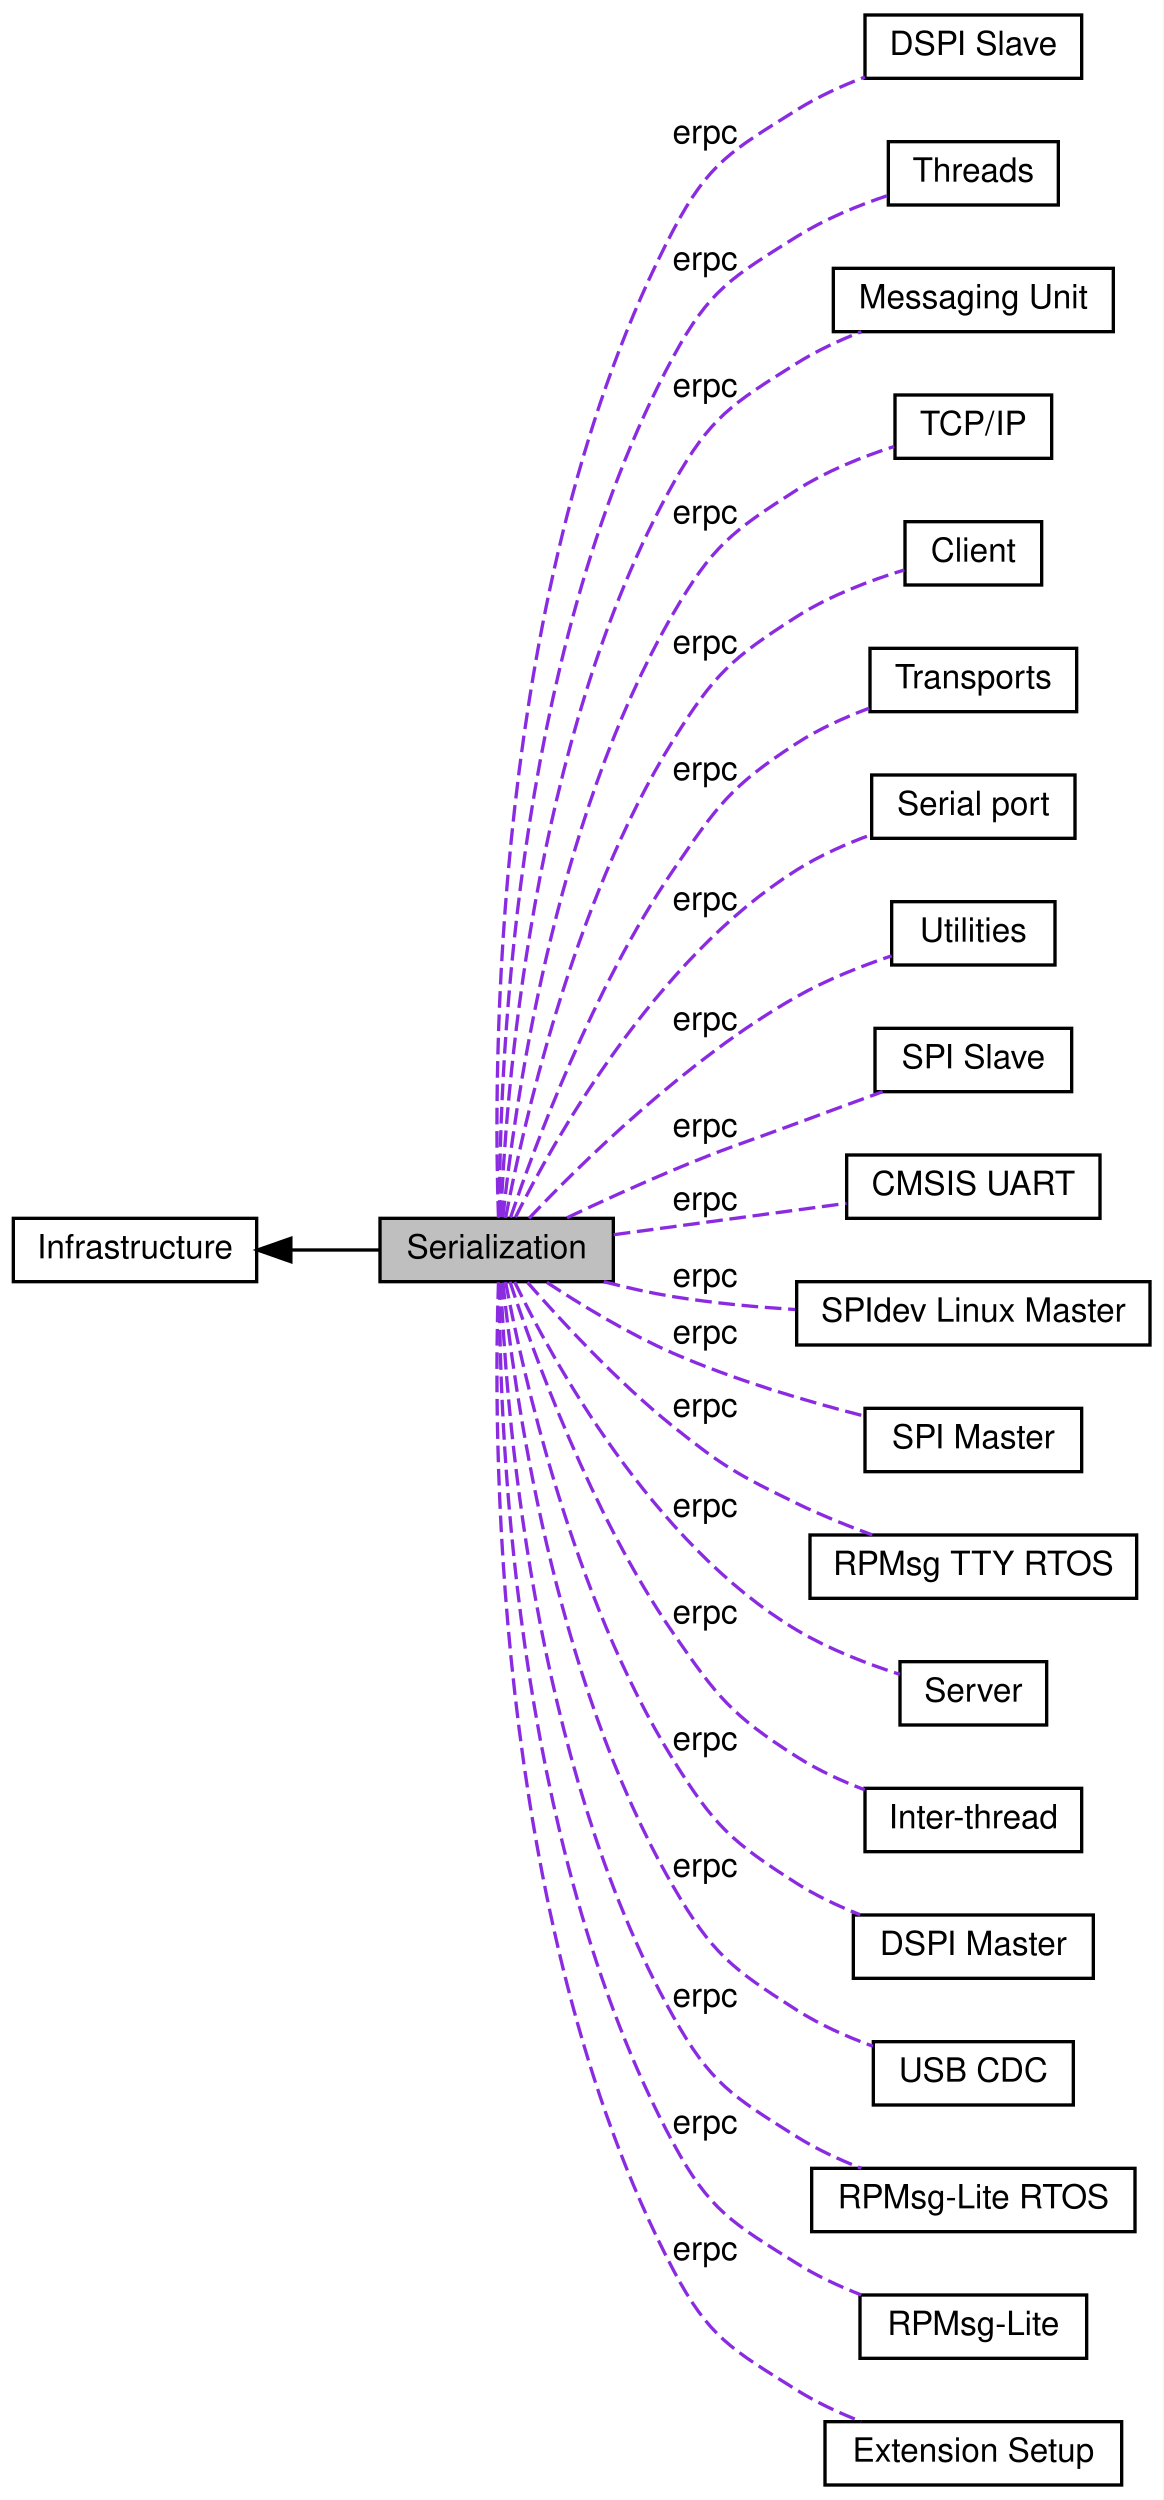
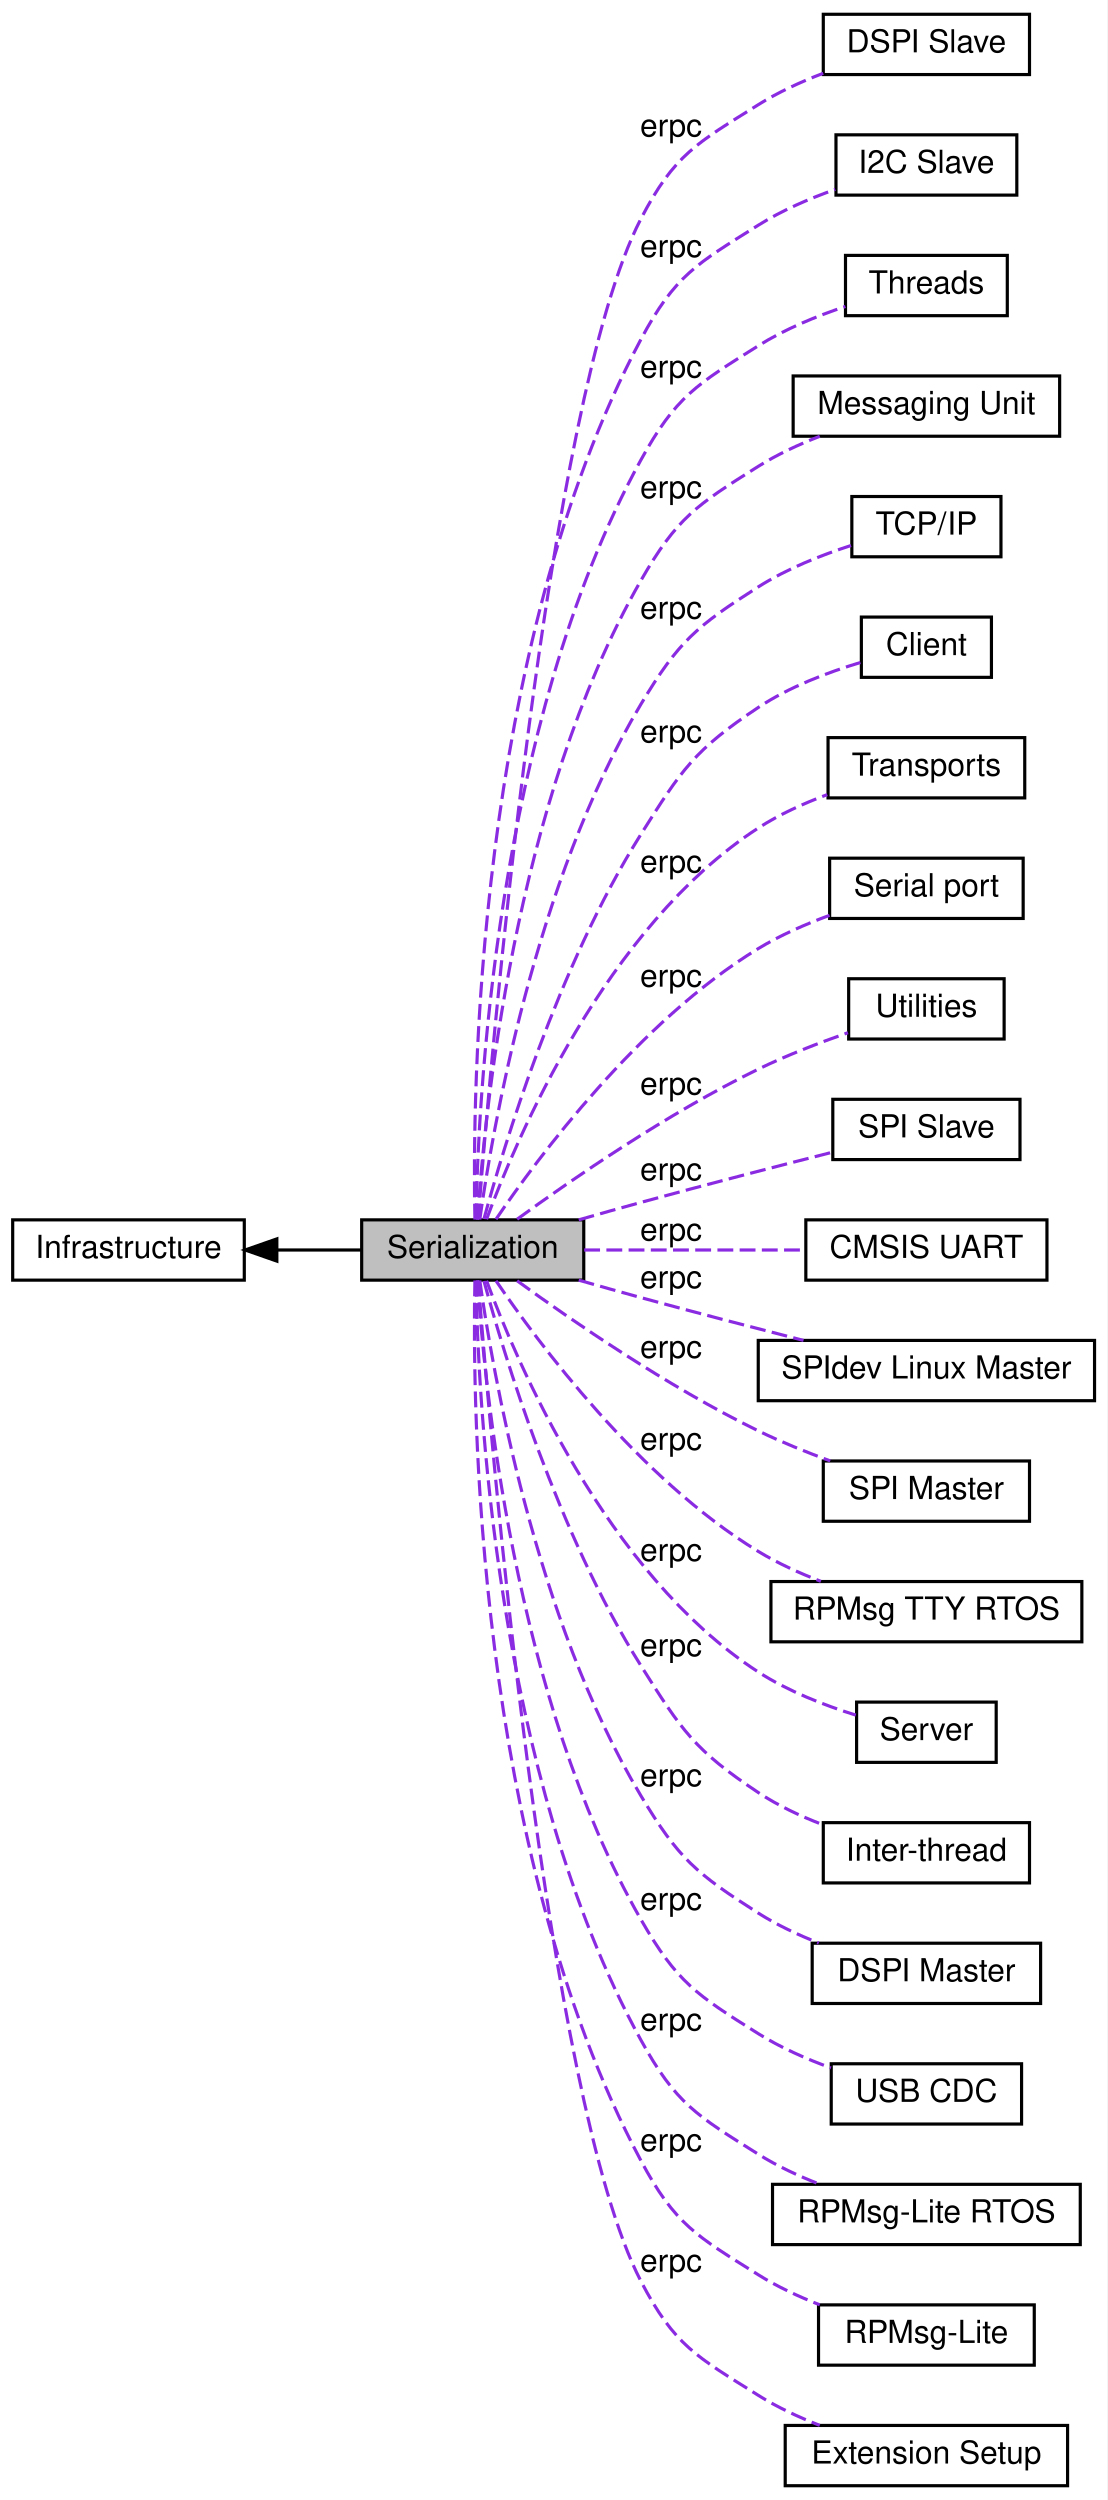
- <svg xmlns="http://www.w3.org/2000/svg" xmlns:xlink="http://www.w3.org/1999/xlink" width="349pt" height="750pt" viewBox="0.00 0.00 349.00 750.00">
-   <g id="graph0" class="graph" transform="scale(1 1) rotate(0) translate(4 746)">
-     <polygon fill="white" stroke="none" points="-4,4 -4,-746 345,-746 345,4 -4,4" />
+ <svg xmlns="http://www.w3.org/2000/svg" xmlns:xlink="http://www.w3.org/1999/xlink" width="349pt" height="788pt" viewBox="0.00 0.00 349.00 788.00">
+   <g id="graph0" class="graph" transform="scale(1 1) rotate(0) translate(4 784)">
+     <polygon fill="white" stroke="none" points="-4,4 -4,-784 345,-784 345,4 -4,4" />
    <g id="node1" class="node">
      <g id="a_node1">
-         <a xlink:href="group__dspi__slave__transport.html" target="_top" xlink:title="Kinetis SDK DSPI slave driver transport. ">
-           <polygon fill="white" stroke="black" points="255.5,-722.5 255.5,-741.5 320.5,-741.5 320.5,-722.5 255.5,-722.5" />
-           <text text-anchor="middle" x="288" y="-729.5" font-family="Helvetica,sans-Serif" font-size="10.00">DSPI Slave</text>
+         <a xlink:href="group__dspi__slave__transport.html" target="_top" xlink:title="MCUXpressoSDK DSPI slave driver transport. ">
+           <polygon fill="white" stroke="black" points="255.5,-760.5 255.5,-779.5 320.5,-779.5 320.5,-760.5 255.5,-760.5" />
+           <text text-anchor="middle" x="288" y="-767.5" font-family="Helvetica,sans-Serif" font-size="10.00">DSPI Slave</text>
        </a>
      </g>
    </g>
    <g id="node2" class="node">
      <g id="a_node2">
+         <a xlink:href="group__i2c__slave__transport.html" target="_top" xlink:title="MCUXpressoSDK I2C slave driver transport. ">
+           <polygon fill="white" stroke="black" points="259.5,-722.5 259.5,-741.5 316.5,-741.5 316.5,-722.5 259.5,-722.5" />
+           <text text-anchor="middle" x="288" y="-729.5" font-family="Helvetica,sans-Serif" font-size="10.00">I2C Slave</text>
+         </a>
+       </g>
+     </g>
+     <g id="node3" class="node">
+       <g id="a_node3">
        <a xlink:href="group__port__threads.html" target="_top" xlink:title="Threading model. ">
          <polygon fill="white" stroke="black" points="262.5,-684.5 262.5,-703.5 313.5,-703.5 313.5,-684.5 262.5,-684.5" />
          <text text-anchor="middle" x="288" y="-691.5" font-family="Helvetica,sans-Serif" font-size="10.00">Threads</text>
        </a>
      </g>
    </g>
-     <g id="node3" class="node">
-       <g id="a_node3">
+     <g id="node4" class="node">
+       <g id="a_node4">
        <a xlink:href="group__mu__transport.html" target="_top" xlink:title="Messaging Unit transport. ">
          <polygon fill="white" stroke="black" points="246,-646.5 246,-665.5 330,-665.5 330,-646.5 246,-646.5" />
          <text text-anchor="middle" x="288" y="-653.5" font-family="Helvetica,sans-Serif" font-size="10.00">Messaging Unit</text>
        </a>
      </g>
    </g>
-     <g id="node4" class="node">
-       <g id="a_node4">
+     <g id="node5" class="node">
+       <g id="a_node5">
        <a xlink:href="group__tcp__transport.html" target="_top" xlink:title="Simple TCP/IP transport. ">
          <polygon fill="white" stroke="black" points="264.5,-608.5 264.5,-627.5 311.5,-627.5 311.5,-608.5 264.5,-608.5" />
          <text text-anchor="middle" x="288" y="-615.5" font-family="Helvetica,sans-Serif" font-size="10.00">TCP/IP</text>
        </a>
      </g>
    </g>
-     <g id="node5" class="node">
-       <g id="a_node5">
-         <a xlink:href="group__infra.html" target="_top" xlink:title="C++ core. ">
-           <polygon fill="white" stroke="black" points="0,-361.5 0,-380.5 73,-380.5 73,-361.5 0,-361.5" />
-           <text text-anchor="middle" x="36.5" y="-368.5" font-family="Helvetica,sans-Serif" font-size="10.00">Infrastructure</text>
-         </a>
-       </g>
-     </g>
-     <g id="node19" class="node">
-       <polygon fill="#bfbfbf" stroke="black" points="110,-361.5 110,-380.5 180,-380.5 180,-361.5 110,-361.5" />
-       <text text-anchor="middle" x="145" y="-368.5" font-family="Helvetica,sans-Serif" font-size="10.00">Serialization</text>
-     </g>
-     <g id="edge1" class="edge">
-       <path fill="none" stroke="black" d="M83.5,-371C92.383,-371 101.54,-371 109.957,-371" />
-       <polygon fill="black" stroke="black" points="83.259,-367.5 73.259,-371 83.259,-374.5 83.259,-367.5" />
-     </g>
    <g id="node6" class="node">
      <g id="a_node6">
+         <a xlink:href="group__infra.html" target="_top" xlink:title="C++ core. ">
+           <polygon fill="white" stroke="black" points="0,-380.5 0,-399.5 73,-399.5 73,-380.5 0,-380.5" />
+           <text text-anchor="middle" x="36.5" y="-387.5" font-family="Helvetica,sans-Serif" font-size="10.00">Infrastructure</text>
+         </a>
+       </g>
+     </g>
+     <g id="node20" class="node">
+       <polygon fill="#bfbfbf" stroke="black" points="110,-380.5 110,-399.5 180,-399.5 180,-380.5 110,-380.5" />
+       <text text-anchor="middle" x="145" y="-387.5" font-family="Helvetica,sans-Serif" font-size="10.00">Serialization</text>
+     </g>
+     <g id="edge1" class="edge">
+       <path fill="none" stroke="black" d="M83.5,-390C92.383,-390 101.54,-390 109.957,-390" />
+       <polygon fill="black" stroke="black" points="83.259,-386.5 73.259,-390 83.259,-393.5 83.259,-386.5" />
+     </g>
+     <g id="node7" class="node">
+       <g id="a_node7">
        <a xlink:href="group__infra__client.html" target="_top" xlink:title="Client classes. ">
          <polygon fill="white" stroke="black" points="267.5,-570.5 267.5,-589.5 308.5,-589.5 308.5,-570.5 267.5,-570.5" />
          <text text-anchor="middle" x="288" y="-577.5" font-family="Helvetica,sans-Serif" font-size="10.00">Client</text>
        </a>
      </g>
    </g>
-     <g id="node7" class="node">
-       <g id="a_node7">
+     <g id="node8" class="node">
+       <g id="a_node8">
        <a xlink:href="group__infra__transport.html" target="_top" xlink:title="Superclasses for building transports. ">
          <polygon fill="white" stroke="black" points="257,-532.5 257,-551.5 319,-551.5 319,-532.5 257,-532.5" />
          <text text-anchor="middle" x="288" y="-539.5" font-family="Helvetica,sans-Serif" font-size="10.00">Transports</text>
        </a>
      </g>
    </g>
-     <g id="node8" class="node">
-       <g id="a_node8">
+     <g id="node9" class="node">
+       <g id="a_node9">
        <a xlink:href="group__serial__transport.html" target="_top" xlink:title="POSIX and Win32 serial port transport. ">
          <polygon fill="white" stroke="black" points="257.5,-494.5 257.5,-513.5 318.5,-513.5 318.5,-494.5 257.5,-494.5" />
          <text text-anchor="middle" x="288" y="-501.5" font-family="Helvetica,sans-Serif" font-size="10.00">Serial port</text>
        </a>
      </g>
    </g>
-     <g id="node9" class="node">
-       <g id="a_node9">
+     <g id="node10" class="node">
+       <g id="a_node10">
        <a xlink:href="group__infra__utility.html" target="_top" xlink:title="Utility code used by the infrastructure. ">
          <polygon fill="white" stroke="black" points="263.5,-456.5 263.5,-475.5 312.5,-475.5 312.5,-456.5 263.5,-456.5" />
          <text text-anchor="middle" x="288" y="-463.5" font-family="Helvetica,sans-Serif" font-size="10.00">Utilities</text>
        </a>
      </g>
    </g>
-     <g id="node10" class="node">
-       <g id="a_node10">
-         <a xlink:href="group__spi__slave__transport.html" target="_top" xlink:title="Kinetis SDK SPI slave driver transport. ">
+     <g id="node11" class="node">
+       <g id="a_node11">
+         <a xlink:href="group__spi__slave__transport.html" target="_top" xlink:title="MCUXpressoSDK SPI slave driver transport. ">
          <polygon fill="white" stroke="black" points="258.5,-418.5 258.5,-437.5 317.5,-437.5 317.5,-418.5 258.5,-418.5" />
          <text text-anchor="middle" x="288" y="-425.5" font-family="Helvetica,sans-Serif" font-size="10.00">SPI Slave</text>
        </a>
      </g>
    </g>
-     <g id="node11" class="node">
-       <g id="a_node11">
+     <g id="node12" class="node">
+       <g id="a_node12">
        <a xlink:href="group__uart__transport.html" target="_top" xlink:title="CMSIS UART driver transport. ">
          <polygon fill="white" stroke="black" points="250,-380.5 250,-399.5 326,-399.5 326,-380.5 250,-380.5" />
          <text text-anchor="middle" x="288" y="-387.5" font-family="Helvetica,sans-Serif" font-size="10.00">CMSIS UART</text>
        </a>
      </g>
    </g>
-     <g id="node12" class="node">
-       <g id="a_node12">
+     <g id="node13" class="node">
+       <g id="a_node13">
        <a xlink:href="group__spidev__master__transport.html" target="_top" xlink:title="SPIdev Linux transport. ">
          <polygon fill="white" stroke="black" points="235,-342.5 235,-361.5 341,-361.5 341,-342.5 235,-342.5" />
          <text text-anchor="middle" x="288" y="-349.5" font-family="Helvetica,sans-Serif" font-size="10.00">SPIdev Linux Master</text>
        </a>
      </g>
    </g>
-     <g id="node13" class="node">
-       <g id="a_node13">
-         <a xlink:href="group__spi__master__transport.html" target="_top" xlink:title="Kinetis SDK SPI master driver transport. ">
+     <g id="node14" class="node">
+       <g id="a_node14">
+         <a xlink:href="group__spi__master__transport.html" target="_top" xlink:title="MCUXpressoSDK SPI master driver transport. ">
          <polygon fill="white" stroke="black" points="255.5,-304.5 255.5,-323.5 320.5,-323.5 320.5,-304.5 255.5,-304.5" />
          <text text-anchor="middle" x="288" y="-311.5" font-family="Helvetica,sans-Serif" font-size="10.00">SPI Master</text>
        </a>
      </g>
    </g>
-     <g id="node14" class="node">
-       <g id="a_node14">
+     <g id="node15" class="node">
+       <g id="a_node15">
        <a xlink:href="group__rpmsg__tty__rtos__transport.html" target="_top" xlink:title="RPMsg TTY RTOS transport. ">
          <polygon fill="white" stroke="black" points="239,-266.5 239,-285.5 337,-285.5 337,-266.5 239,-266.5" />
          <text text-anchor="middle" x="288" y="-273.5" font-family="Helvetica,sans-Serif" font-size="10.00">RPMsg TTY RTOS</text>
        </a>
      </g>
    </g>
-     <g id="node15" class="node">
-       <g id="a_node15">
+     <g id="node16" class="node">
+       <g id="a_node16">
        <a xlink:href="group__infra__server.html" target="_top" xlink:title="Server classes. ">
          <polygon fill="white" stroke="black" points="266,-228.5 266,-247.5 310,-247.5 310,-228.5 266,-228.5" />
          <text text-anchor="middle" x="288" y="-235.5" font-family="Helvetica,sans-Serif" font-size="10.00">Server</text>
        </a>
      </g>
    </g>
-     <g id="node16" class="node">
-       <g id="a_node16">
+     <g id="node17" class="node">
+       <g id="a_node17">
        <a xlink:href="group__itbp__transport.html" target="_top" xlink:title="Simple inter-thread communications transport. ">
          <polygon fill="white" stroke="black" points="255.5,-190.5 255.5,-209.5 320.5,-209.5 320.5,-190.5 255.5,-190.5" />
          <text text-anchor="middle" x="288" y="-197.5" font-family="Helvetica,sans-Serif" font-size="10.00">Inter-thread</text>
        </a>
      </g>
    </g>
-     <g id="node17" class="node">
-       <g id="a_node17">
-         <a xlink:href="group__dspi__master__transport.html" target="_top" xlink:title="Kinetis SDK DSPI master driver transport. ">
+     <g id="node18" class="node">
+       <g id="a_node18">
+         <a xlink:href="group__dspi__master__transport.html" target="_top" xlink:title="MCUXpressoSDK DSPI master driver transport. ">
          <polygon fill="white" stroke="black" points="252,-152.5 252,-171.5 324,-171.5 324,-152.5 252,-152.5" />
          <text text-anchor="middle" x="288" y="-159.5" font-family="Helvetica,sans-Serif" font-size="10.00">DSPI Master</text>
        </a>
      </g>
    </g>
-     <g id="node18" class="node">
-       <g id="a_node18">
+     <g id="node19" class="node">
+       <g id="a_node19">
        <a xlink:href="group___u_s_b___c_d_c__transport.html" target="_top" xlink:title="USB CDC transport. ">
          <polygon fill="white" stroke="black" points="258,-114.5 258,-133.5 318,-133.5 318,-114.5 258,-114.5" />
          <text text-anchor="middle" x="288" y="-121.5" font-family="Helvetica,sans-Serif" font-size="10.00">USB CDC</text>
        </a>
      </g>
    </g>
    <g id="edge9" class="edge">
-       <path fill="none" stroke="blueviolet" stroke-dasharray="5,2" d="M145.544,-380.683C144.103,-420.124 142.615,-571.573 198,-677 208.67,-697.312 215.573,-700.793 235,-713 241.266,-716.938 248.468,-720.225 255.474,-722.898" />
+       <path fill="none" stroke="blueviolet" stroke-dasharray="5,2" d="M146.725,-399.664C150.422,-447.35 168.182,-657.567 198,-715 208.572,-735.363 215.573,-738.793 235,-751 241.266,-754.938 248.468,-758.225 255.474,-760.898" />
+       <text text-anchor="middle" x="207.5" y="-741" font-family="Helvetica,sans-Serif" font-size="10.00">erpc</text>
+     </g>
+     <g id="edge10" class="edge">
+       <path fill="none" stroke="blueviolet" stroke-dasharray="5,2" d="M145.69,-399.596C144.874,-437.386 145.653,-578.662 198,-677 208.781,-697.253 215.573,-700.793 235,-713 242.406,-717.653 251.117,-721.399 259.27,-724.295" />
      <text text-anchor="middle" x="207.5" y="-703" font-family="Helvetica,sans-Serif" font-size="10.00">erpc</text>
    </g>
    <g id="edge7" class="edge">
-       <path fill="none" stroke="blueviolet" stroke-dasharray="5,2" d="M145.851,-380.953C145.711,-417.671 148.885,-548.098 198,-639 208.907,-659.186 215.573,-662.793 235,-675 243.382,-680.267 253.437,-684.372 262.462,-687.396" />
+       <path fill="none" stroke="blueviolet" stroke-dasharray="5,2" d="M146.039,-399.729C146.575,-434.499 151.847,-555.015 198,-639 209.05,-659.108 215.573,-662.793 235,-675 243.382,-680.267 253.437,-684.372 262.462,-687.396" />
      <text text-anchor="middle" x="207.5" y="-665" font-family="Helvetica,sans-Serif" font-size="10.00">erpc</text>
    </g>
+     <g id="edge12" class="edge">
+       <path fill="none" stroke="blueviolet" stroke-dasharray="5,2" d="M146.498,-399.518C148.491,-430.569 157.858,-530.949 198,-601 209.408,-620.907 215.573,-624.793 235,-637 240.941,-640.733 247.722,-643.882 254.381,-646.477" />
+       <text text-anchor="middle" x="207.5" y="-627" font-family="Helvetica,sans-Serif" font-size="10.00">erpc</text>
+     </g>
+     <g id="edge20" class="edge">
+       <path fill="none" stroke="blueviolet" stroke-dasharray="5,2" d="M147.228,-399.607C151.043,-426.819 164.507,-506.061 198,-562 209.947,-581.953 215.394,-586.492 235,-599 243.913,-604.686 254.768,-608.994 264.249,-612.058" />
+       <text text-anchor="middle" x="207.5" y="-589" font-family="Helvetica,sans-Serif" font-size="10.00">erpc</text>
+     </g>
+     <g id="edge2" class="edge">
+       <path fill="none" stroke="blueviolet" stroke-dasharray="5,2" d="M148.539,-399.779C154.679,-422.361 171.784,-479.386 198,-521 210.908,-541.49 214.841,-547.58 235,-561 244.761,-567.498 257.028,-572.118 267.196,-575.174" />
+       <text text-anchor="middle" x="207.5" y="-550" font-family="Helvetica,sans-Serif" font-size="10.00">erpc</text>
+     </g>
+     <g id="edge3" class="edge">
+       <path fill="none" stroke="blueviolet" stroke-dasharray="5,2" d="M149.361,-399.679C158.603,-424.73 186.955,-491.897 235,-523 241.616,-527.283 249.329,-530.772 256.757,-533.535" />
+       <text text-anchor="middle" x="207.5" y="-509" font-family="Helvetica,sans-Serif" font-size="10.00">erpc</text>
+     </g>
+     <g id="edge16" class="edge">
+       <path fill="none" stroke="blueviolet" stroke-dasharray="5,2" d="M152.339,-399.708C165.42,-418.96 197.354,-462.088 235,-485 241.897,-489.198 249.866,-492.686 257.462,-495.479" />
+       <text text-anchor="middle" x="207.5" y="-473" font-family="Helvetica,sans-Serif" font-size="10.00">erpc</text>
+     </g>
+     <g id="edge4" class="edge">
+       <path fill="none" stroke="blueviolet" stroke-dasharray="5,2" d="M159,-399.707C175.85,-411.956 206.462,-433.1 235,-447 243.987,-451.377 254.254,-455.333 263.278,-458.489" />
+       <text text-anchor="middle" x="207.5" y="-439" font-family="Helvetica,sans-Serif" font-size="10.00">erpc</text>
+     </g>
+     <g id="edge18" class="edge">
+       <path fill="none" stroke="blueviolet" stroke-dasharray="5,2" d="M178.415,-399.502C184.893,-401.358 191.656,-403.266 198,-405 218.166,-410.513 240.999,-416.407 258.488,-420.848" />
+       <text text-anchor="middle" x="207.5" y="-412" font-family="Helvetica,sans-Serif" font-size="10.00">erpc</text>
+     </g>
+     <g id="edge21" class="edge">
+       <path fill="none" stroke="blueviolet" stroke-dasharray="5,2" d="M180.132,-390C201.241,-390 228.341,-390 249.968,-390" />
+       <text text-anchor="middle" x="207.5" y="-393" font-family="Helvetica,sans-Serif" font-size="10.00">erpc</text>
+     </g>
+     <g id="edge19" class="edge">
+       <path fill="none" stroke="blueviolet" stroke-dasharray="5,2" d="M178.415,-380.498C184.893,-378.642 191.656,-376.734 198,-375 214.78,-370.413 233.405,-365.562 249.263,-361.504" />
+       <text text-anchor="middle" x="207.5" y="-378" font-family="Helvetica,sans-Serif" font-size="10.00">erpc</text>
+     </g>
+     <g id="edge17" class="edge">
+       <path fill="none" stroke="blueviolet" stroke-dasharray="5,2" d="M159,-380.293C175.85,-368.044 206.462,-346.9 235,-333 242.172,-329.507 250.16,-326.281 257.68,-323.518" />
+       <text text-anchor="middle" x="207.5" y="-356" font-family="Helvetica,sans-Serif" font-size="10.00">erpc</text>
+     </g>
+     <g id="edge15" class="edge">
+       <path fill="none" stroke="blueviolet" stroke-dasharray="5,2" d="M152.339,-380.292C165.42,-361.04 197.354,-317.912 235,-295 241.076,-291.302 247.984,-288.155 254.736,-285.548" />
+       <text text-anchor="middle" x="207.5" y="-327" font-family="Helvetica,sans-Serif" font-size="10.00">erpc</text>
+     </g>
+     <g id="edge5" class="edge">
+       <path fill="none" stroke="blueviolet" stroke-dasharray="5,2" d="M149.361,-380.321C158.603,-355.27 186.955,-288.103 235,-257 244.359,-250.941 255.914,-246.472 265.752,-243.396" />
+       <text text-anchor="middle" x="207.5" y="-292" font-family="Helvetica,sans-Serif" font-size="10.00">erpc</text>
+     </g>
    <g id="edge11" class="edge">
-       <path fill="none" stroke="blueviolet" stroke-dasharray="5,2" d="M146.264,-380.9C147.541,-414.177 154.976,-524.214 198,-601 209.215,-621.016 215.573,-624.793 235,-637 240.941,-640.733 247.722,-643.882 254.381,-646.477" />
-       <text text-anchor="middle" x="207.5" y="-627" font-family="Helvetica,sans-Serif" font-size="10.00">erpc</text>
-     </g>
-     <g id="edge19" class="edge">
-       <path fill="none" stroke="blueviolet" stroke-dasharray="5,2" d="M146.883,-380.816C149.884,-410.195 161.617,-499.274 198,-562 209.668,-582.117 215.394,-586.492 235,-599 243.913,-604.686 254.768,-608.994 264.249,-612.058" />
-       <text text-anchor="middle" x="207.5" y="-589" font-family="Helvetica,sans-Serif" font-size="10.00">erpc</text>
-     </g>
-     <g id="edge2" class="edge">
-       <path fill="none" stroke="blueviolet" stroke-dasharray="5,2" d="M147.682,-380.614C152.404,-405.76 167.472,-474.928 198,-524 210.284,-543.747 215.394,-548.492 235,-561 244.886,-567.307 257.159,-571.917 267.299,-575.016" />
-       <text text-anchor="middle" x="207.5" y="-550" font-family="Helvetica,sans-Serif" font-size="10.00">erpc</text>
-     </g>
-     <g id="edge3" class="edge">
-       <path fill="none" stroke="blueviolet" stroke-dasharray="5,2" d="M149.157,-380.739C156.053,-401.189 173.802,-449.631 198,-485 211.31,-504.455 215.212,-510.19 235,-523 241.616,-527.283 249.329,-530.772 256.757,-533.535" />
-       <text text-anchor="middle" x="207.5" y="-512" font-family="Helvetica,sans-Serif" font-size="10.00">erpc</text>
-     </g>
-     <g id="edge15" class="edge">
-       <path fill="none" stroke="blueviolet" stroke-dasharray="5,2" d="M150.642,-380.807C161.772,-403.185 192.267,-458.149 235,-485 241.836,-489.296 249.785,-492.818 257.38,-495.612" />
-       <text text-anchor="middle" x="207.5" y="-473" font-family="Helvetica,sans-Serif" font-size="10.00">erpc</text>
-     </g>
-     <g id="edge4" class="edge">
-       <path fill="none" stroke="blueviolet" stroke-dasharray="5,2" d="M154.708,-380.503C169.694,-396.345 201.948,-428.259 235,-447 243.863,-452.025 254.301,-456.146 263.491,-459.251" />
-       <text text-anchor="middle" x="207.5" y="-437" font-family="Helvetica,sans-Serif" font-size="10.00">erpc</text>
-     </g>
-     <g id="edge17" class="edge">
-       <path fill="none" stroke="blueviolet" stroke-dasharray="5,2" d="M166.102,-380.681C175.69,-385.194 187.364,-390.54 198,-395 214.214,-401.799 218.52,-402.872 235,-409 243.378,-412.116 252.532,-415.475 260.792,-418.49" />
-       <text text-anchor="middle" x="207.5" y="-405" font-family="Helvetica,sans-Serif" font-size="10.00">erpc</text>
-     </g>
-     <g id="edge20" class="edge">
-       <path fill="none" stroke="blueviolet" stroke-dasharray="5,2" d="M180.132,-375.599C201.241,-378.444 228.341,-382.096 249.968,-385.01" />
-       <text text-anchor="middle" x="207.5" y="-383" font-family="Helvetica,sans-Serif" font-size="10.00">erpc</text>
-     </g>
-     <g id="edge18" class="edge">
-       <path fill="none" stroke="blueviolet" stroke-dasharray="5,2" d="M177.12,-361.5C183.943,-359.733 191.169,-358.099 198,-357 209.765,-355.107 222.504,-353.9 234.568,-353.138" />
-       <text text-anchor="middle" x="207.5" y="-360" font-family="Helvetica,sans-Serif" font-size="10.00">erpc</text>
-     </g>
-     <g id="edge16" class="edge">
-       <path fill="none" stroke="blueviolet" stroke-dasharray="5,2" d="M160.045,-361.294C170.223,-354.598 184.51,-345.878 198,-340 216.447,-331.963 238.098,-325.575 255.427,-321.143" />
-       <text text-anchor="middle" x="207.5" y="-343" font-family="Helvetica,sans-Serif" font-size="10.00">erpc</text>
-     </g>
-     <g id="edge14" class="edge">
-       <path fill="none" stroke="blueviolet" stroke-dasharray="5,2" d="M154.218,-361.318C163.987,-350.135 181.1,-331.542 198,-318 213.11,-305.892 217.592,-303.479 235,-295 242.172,-291.507 250.16,-288.281 257.68,-285.518" />
-       <text text-anchor="middle" x="207.5" y="-321" font-family="Helvetica,sans-Serif" font-size="10.00">erpc</text>
-     </g>
-     <g id="edge5" class="edge">
-       <path fill="none" stroke="blueviolet" stroke-dasharray="5,2" d="M150.4,-361.4C161.227,-338.967 191.479,-283.047 235,-257 244.567,-251.274 256.14,-246.836 265.938,-243.695" />
-       <text text-anchor="middle" x="207.5" y="-291" font-family="Helvetica,sans-Serif" font-size="10.00">erpc</text>
-     </g>
-     <g id="edge10" class="edge">
-       <path fill="none" stroke="blueviolet" stroke-dasharray="5,2" d="M148.998,-361.461C155.712,-340.963 173.323,-291.683 198,-256 211.228,-236.872 215.394,-231.508 235,-219 241.239,-215.02 248.43,-211.715 255.435,-209.039" />
-       <text text-anchor="middle" x="207.5" y="-259" font-family="Helvetica,sans-Serif" font-size="10.00">erpc</text>
+       <path fill="none" stroke="blueviolet" stroke-dasharray="5,2" d="M148.539,-380.221C154.679,-357.639 171.784,-300.614 198,-259 210.908,-238.51 214.841,-232.42 235,-219 241.161,-214.899 248.32,-211.546 255.319,-208.862" />
+       <text text-anchor="middle" x="207.5" y="-262" font-family="Helvetica,sans-Serif" font-size="10.00">erpc</text>
    </g>
    <g id="edge8" class="edge">
-       <path fill="none" stroke="blueviolet" stroke-dasharray="5,2" d="M147.682,-361.386C152.404,-336.24 167.472,-267.072 198,-218 210.284,-198.253 215.394,-193.508 235,-181 240.834,-177.278 247.5,-174.147 254.068,-171.568" />
+       <path fill="none" stroke="blueviolet" stroke-dasharray="5,2" d="M147.228,-380.393C151.043,-353.181 164.507,-273.939 198,-218 209.947,-198.047 215.394,-193.508 235,-181 240.834,-177.278 247.5,-174.147 254.068,-171.568" />
      <text text-anchor="middle" x="207.5" y="-221" font-family="Helvetica,sans-Serif" font-size="10.00">erpc</text>
    </g>
-     <g id="edge21" class="edge">
-       <path fill="none" stroke="blueviolet" stroke-dasharray="5,2" d="M146.883,-361.184C149.884,-331.805 161.617,-242.726 198,-180 209.668,-159.883 215.394,-155.508 235,-143 241.969,-138.554 250.124,-134.951 257.881,-132.127" />
-       <text text-anchor="middle" x="207.5" y="-183" font-family="Helvetica,sans-Serif" font-size="10.00">erpc</text>
-     </g>
-     <g id="node20" class="node">
-       <g id="a_node20">
+     <g id="edge22" class="edge">
+       <path fill="none" stroke="blueviolet" stroke-dasharray="5,2" d="M146.498,-380.482C148.491,-349.431 157.858,-249.051 198,-179 209.408,-159.093 215.573,-155.207 235,-143 241.999,-138.602 250.164,-135.015 257.922,-132.19" />
+       <text text-anchor="middle" x="207.5" y="-182" font-family="Helvetica,sans-Serif" font-size="10.00">erpc</text>
+     </g>
+     <g id="node21" class="node">
+       <g id="a_node21">
        <a xlink:href="group__rpmsg__lite__rtos__transport.html" target="_top" xlink:title="RPMsg-Lite zero copy transport using RTOS API. ">
          <polygon fill="white" stroke="black" points="239.5,-76.5 239.5,-95.5 336.5,-95.5 336.5,-76.5 239.5,-76.5" />
          <text text-anchor="middle" x="288" y="-83.5" font-family="Helvetica,sans-Serif" font-size="10.00">RPMsg-Lite RTOS</text>
        </a>
      </g>
    </g>
-     <g id="edge12" class="edge">
-       <path fill="none" stroke="blueviolet" stroke-dasharray="5,2" d="M146.264,-361.1C147.541,-327.823 154.976,-217.786 198,-141 209.215,-120.984 215.573,-117.207 235,-105 240.941,-101.267 247.722,-98.118 254.381,-95.523" />
+     <g id="edge13" class="edge">
+       <path fill="none" stroke="blueviolet" stroke-dasharray="5,2" d="M146.039,-380.271C146.575,-345.501 151.847,-224.985 198,-141 209.05,-120.892 215.573,-117.207 235,-105 240.941,-101.267 247.722,-98.118 254.381,-95.523" />
      <text text-anchor="middle" x="207.5" y="-144" font-family="Helvetica,sans-Serif" font-size="10.00">erpc</text>
    </g>
-     <g id="node21" class="node">
-       <g id="a_node21">
+     <g id="node22" class="node">
+       <g id="a_node22">
        <a xlink:href="group__rpmsg__lite__transport.html" target="_top" xlink:title="RPMsg-Lite zero copy transport. ">
          <polygon fill="white" stroke="black" points="254,-38.5 254,-57.5 322,-57.5 322,-38.5 254,-38.5" />
          <text text-anchor="middle" x="288" y="-45.5" font-family="Helvetica,sans-Serif" font-size="10.00">RPMsg-Lite</text>
        </a>
      </g>
    </g>
-     <g id="edge13" class="edge">
-       <path fill="none" stroke="blueviolet" stroke-dasharray="5,2" d="M145.851,-361.047C145.711,-324.329 148.885,-193.902 198,-103 208.907,-82.814 215.573,-79.207 235,-67 240.941,-63.267 247.722,-60.118 254.381,-57.523" />
+     <g id="edge14" class="edge">
+       <path fill="none" stroke="blueviolet" stroke-dasharray="5,2" d="M145.69,-380.404C144.874,-342.614 145.653,-201.338 198,-103 208.781,-82.747 215.573,-79.207 235,-67 240.941,-63.267 247.722,-60.118 254.381,-57.523" />
      <text text-anchor="middle" x="207.5" y="-106" font-family="Helvetica,sans-Serif" font-size="10.00">erpc</text>
    </g>
-     <g id="node22" class="node">
-       <g id="a_node22">
+     <g id="node23" class="node">
+       <g id="a_node23">
        <a xlink:href="group__port__setup__extensions.html" target="_top" xlink:title="Extension setup functions. ">
          <polygon fill="white" stroke="black" points="243.5,-0.5 243.5,-19.5 332.5,-19.5 332.5,-0.5 243.5,-0.5" />
          <text text-anchor="middle" x="288" y="-7.5" font-family="Helvetica,sans-Serif" font-size="10.00">Extension Setup</text>
        </a>
      </g>
    </g>
    <g id="edge6" class="edge">
-       <path fill="none" stroke="blueviolet" stroke-dasharray="5,2" d="M145.544,-361.317C144.103,-321.876 142.615,-170.427 198,-65 208.67,-44.688 215.573,-41.207 235,-29 240.941,-25.267 247.722,-22.118 254.381,-19.523" />
+       <path fill="none" stroke="blueviolet" stroke-dasharray="5,2" d="M146.725,-380.336C150.422,-332.65 168.182,-122.433 198,-65 208.572,-44.637 215.573,-41.207 235,-29 240.941,-25.267 247.722,-22.118 254.381,-19.523" />
      <text text-anchor="middle" x="207.5" y="-68" font-family="Helvetica,sans-Serif" font-size="10.00">erpc</text>
    </g>
  </g>
</svg>
